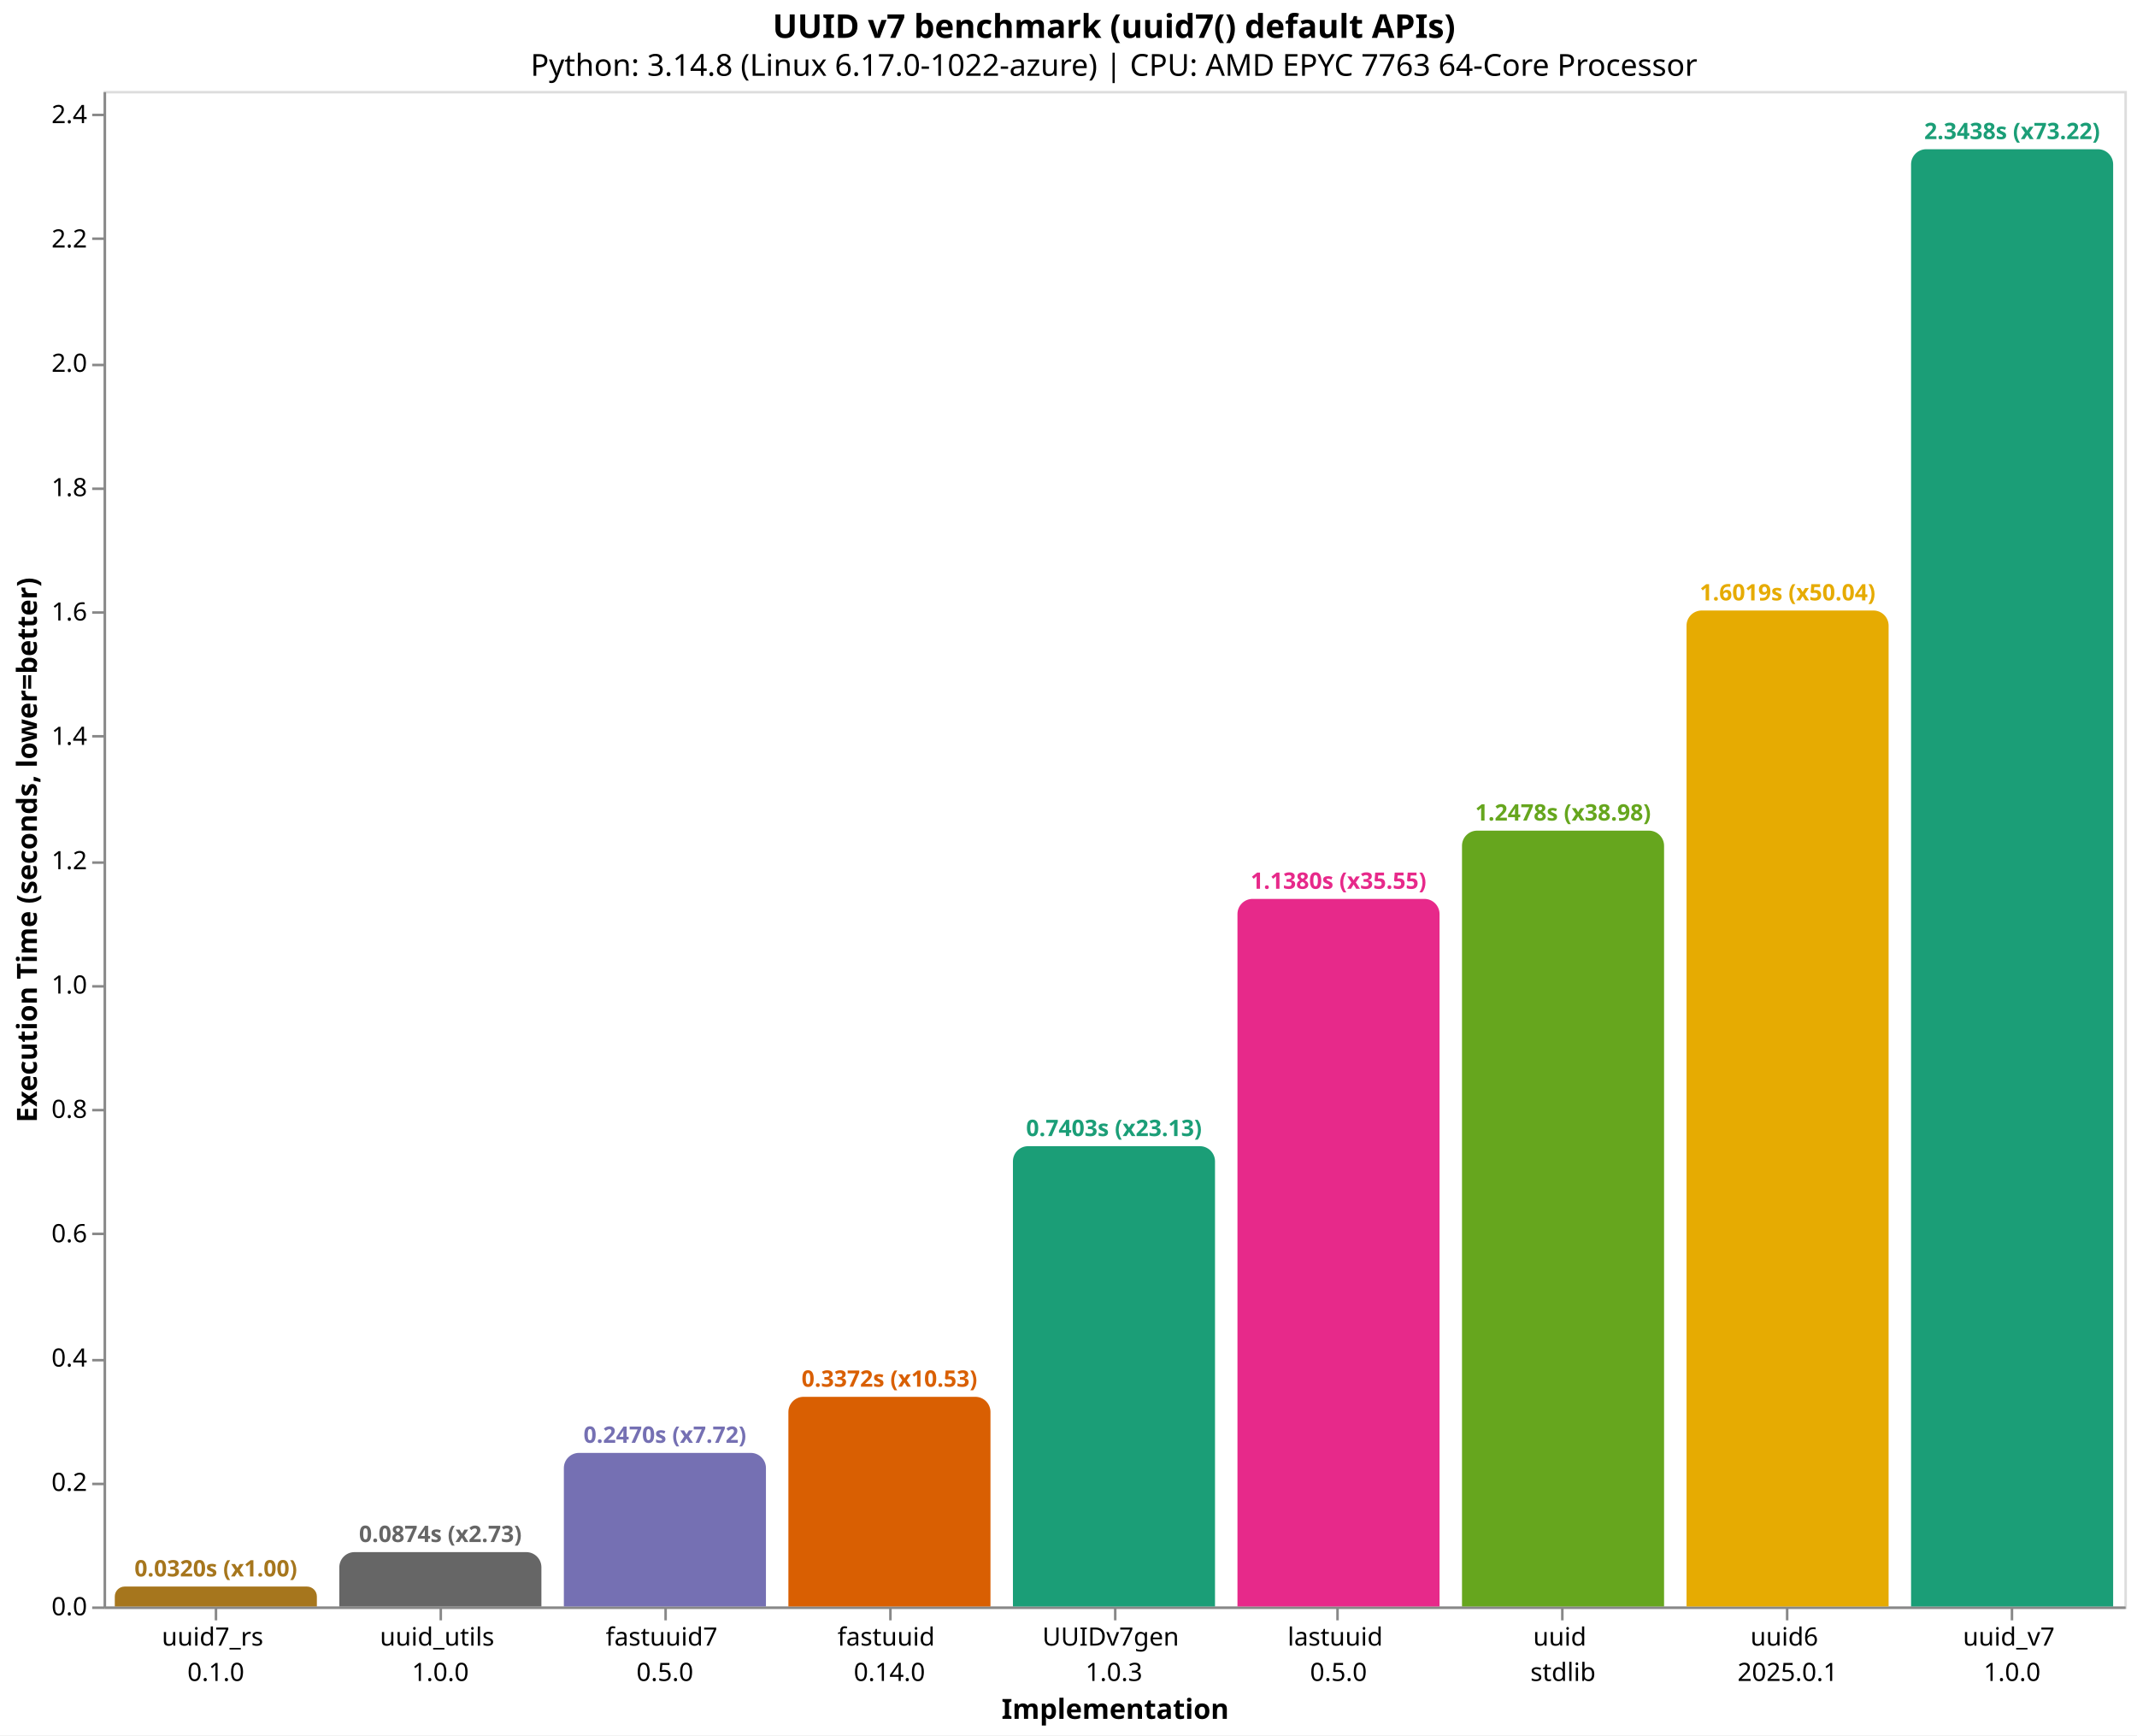
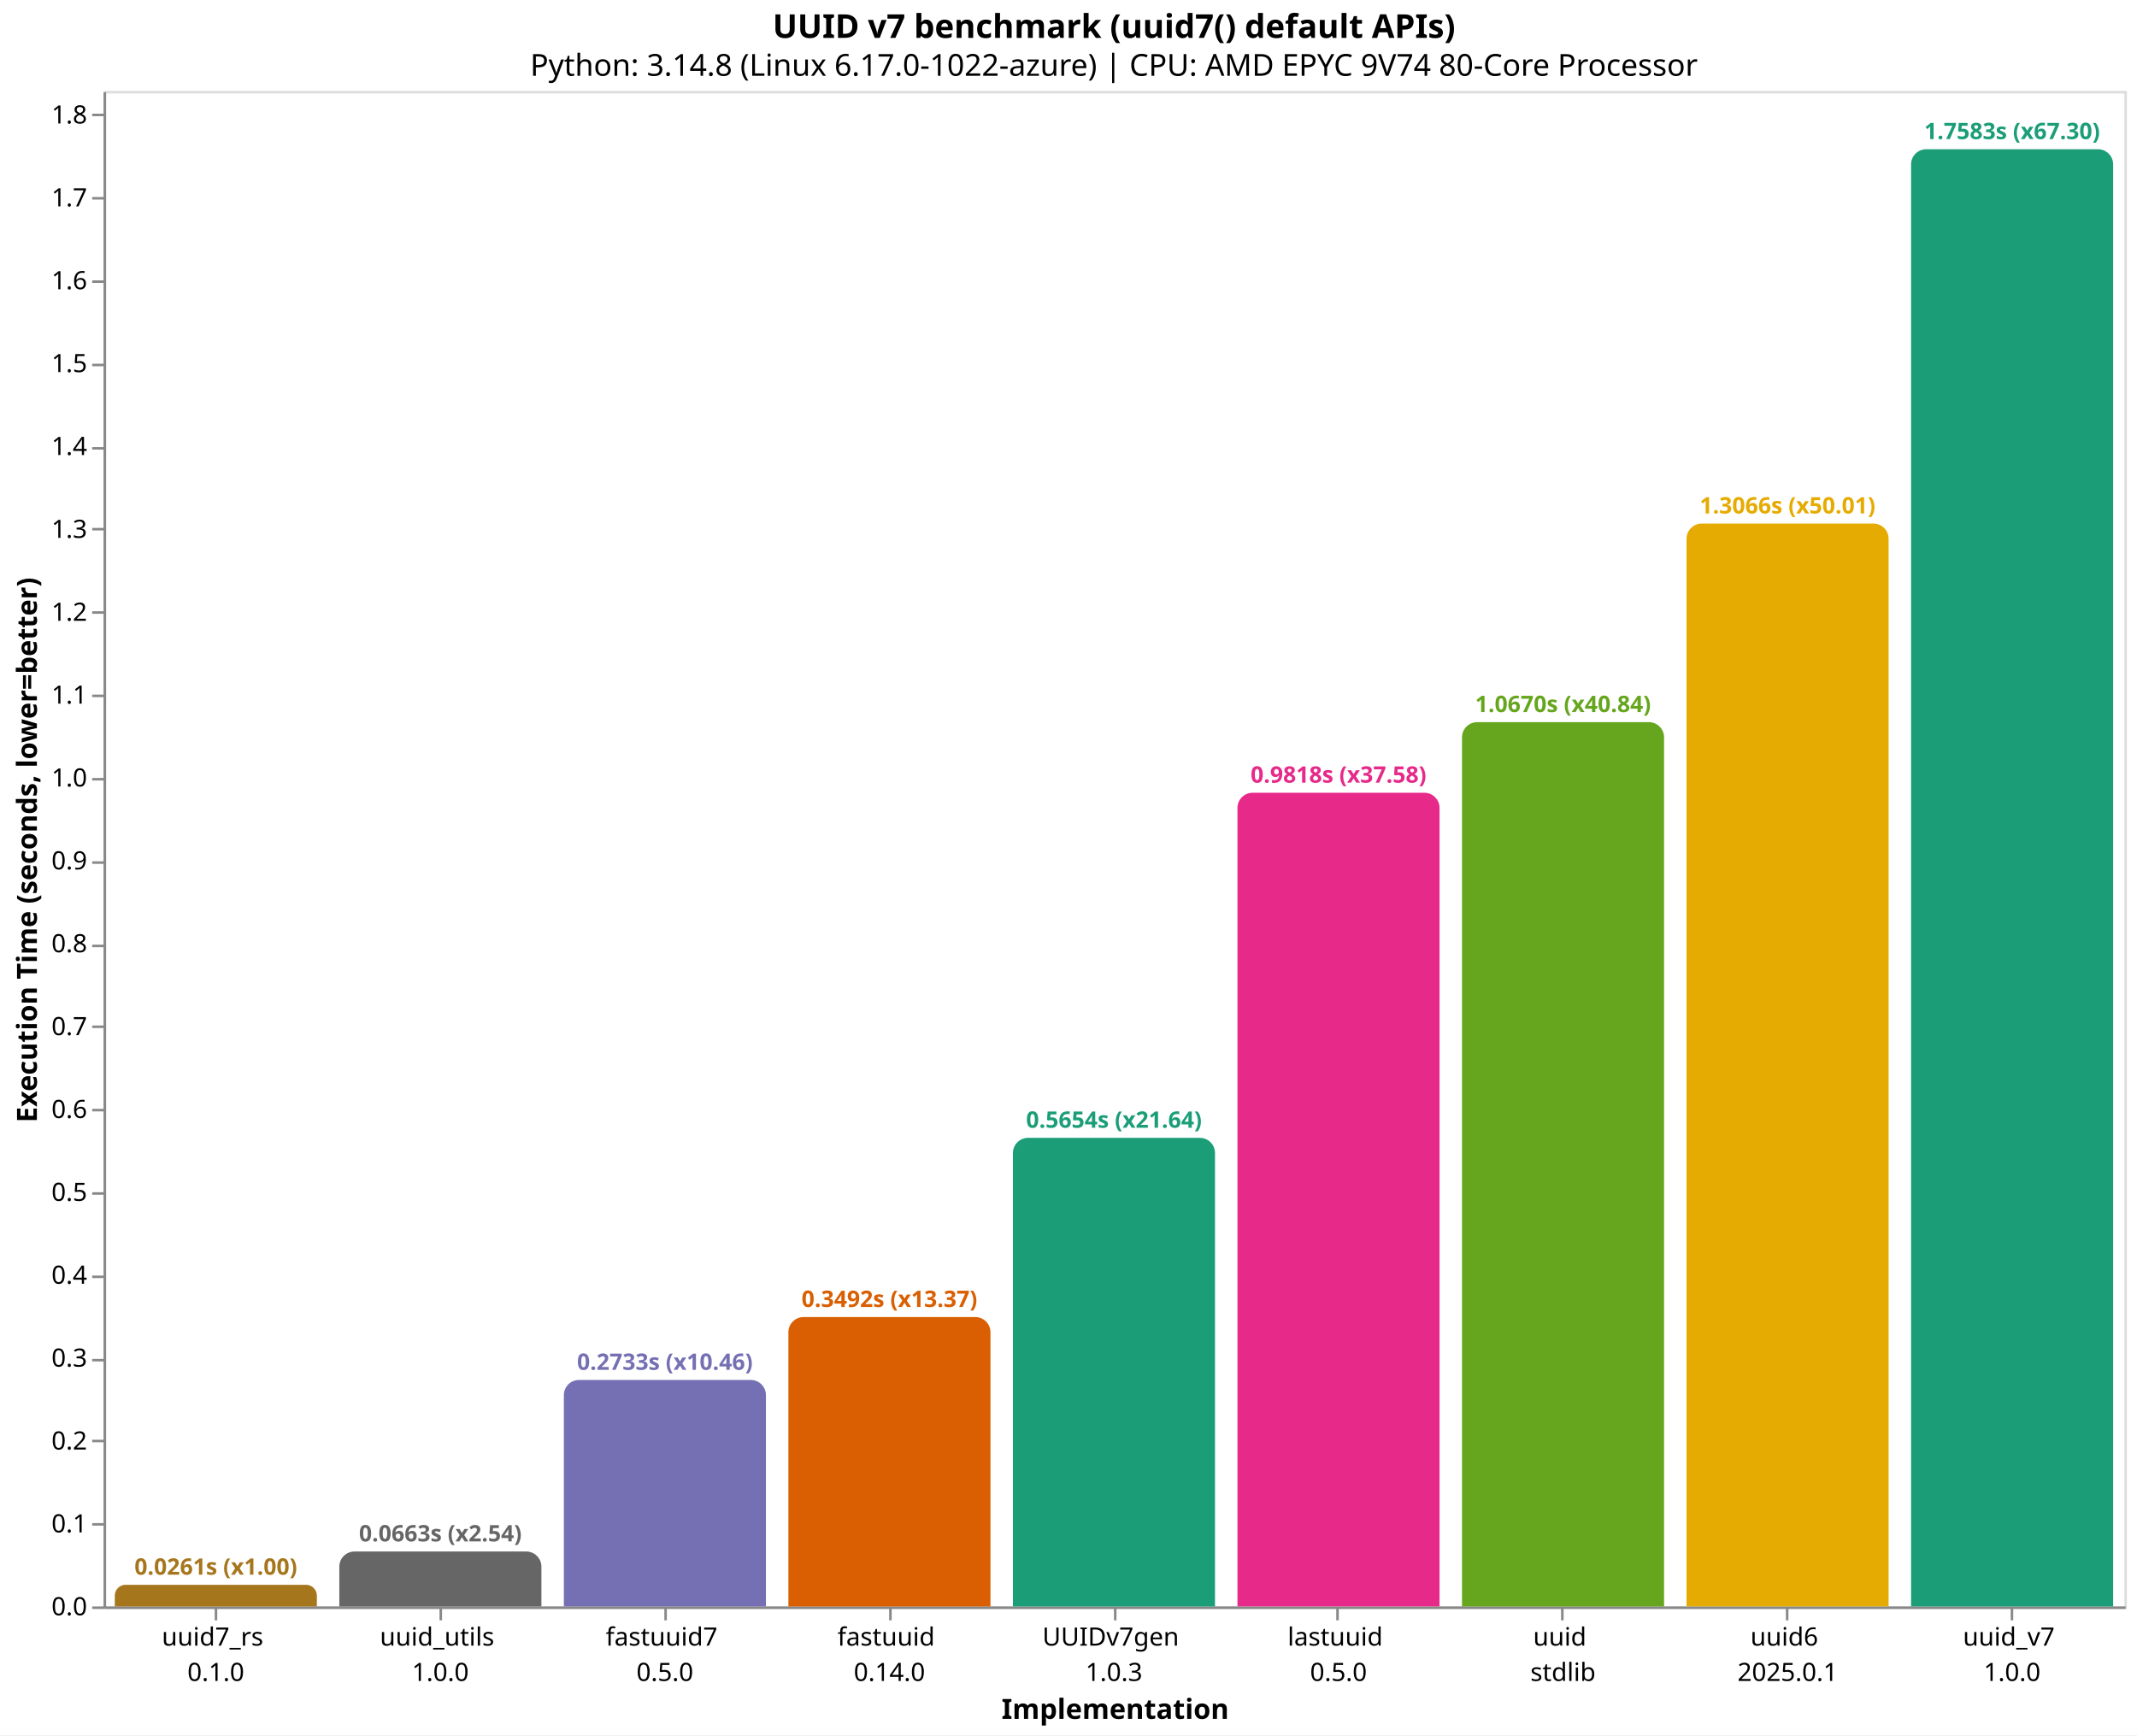
<svg xmlns="http://www.w3.org/2000/svg" version="1.1" class="marks" width="846" height="687" viewBox="0 0 846 687">
  <rect width="846" height="687" fill="white" />
  <g fill="none" stroke-miterlimit="10" transform="translate(41,36)">
    <g class="mark-group role-frame root" role="graphics-object" aria-roledescription="group mark container">
      <g transform="translate(0,0)">
        <path class="background" aria-hidden="true" d="M0.5,0.5h800v600h-800Z" stroke="#ddd" />
        <g>
          <g class="mark-group role-axis" role="graphics-symbol" aria-roledescription="axis" aria-label="X-axis titled 'Implementation' for a discrete scale with 9 values: uuid7_rs&#10;0.1.0, uuid_utils&#10;1.0.0, fastuuid7&#10;0.5.0, fastuuid&#10;0.14.0, UUIDv7gen&#10;1.0.3, ending with uuid_v7&#10;1.0.0">
            <g transform="translate(0.5,600.5)">
              <path class="background" aria-hidden="true" d="M0,0h0v0h0Z" pointer-events="none" />
              <g>
                <g class="mark-rule role-axis-tick" pointer-events="none">
                  <line transform="translate(44,0)" x2="0" y2="5" stroke="#888" stroke-width="1" opacity="1" />
                  <line transform="translate(133,0)" x2="0" y2="5" stroke="#888" stroke-width="1" opacity="1" />
                  <line transform="translate(222,0)" x2="0" y2="5" stroke="#888" stroke-width="1" opacity="1" />
                  <line transform="translate(311,0)" x2="0" y2="5" stroke="#888" stroke-width="1" opacity="1" />
                  <line transform="translate(400,0)" x2="0" y2="5" stroke="#888" stroke-width="1" opacity="1" />
                  <line transform="translate(488,0)" x2="0" y2="5" stroke="#888" stroke-width="1" opacity="1" />
                  <line transform="translate(577,0)" x2="0" y2="5" stroke="#888" stroke-width="1" opacity="1" />
                  <line transform="translate(666,0)" x2="0" y2="5" stroke="#888" stroke-width="1" opacity="1" />
                  <line transform="translate(755,0)" x2="0" y2="5" stroke="#888" stroke-width="1" opacity="1" />
                </g>
                <g class="mark-text role-axis-label" pointer-events="none">
                  <text text-anchor="middle" transform="translate(43.94444,15)" font-family="sans-serif" font-size="10px" fill="#000" opacity="1">
                    <tspan>uuid7_rs</tspan>
                    <tspan x="0" dy="14">0.1.0</tspan>
                  </text>
                  <text text-anchor="middle" transform="translate(132.8333,15)" font-family="sans-serif" font-size="10px" fill="#000" opacity="1">
                    <tspan>uuid_utils</tspan>
                    <tspan x="0" dy="14">1.0.0</tspan>
                  </text>
                  <text text-anchor="middle" transform="translate(221.7222,15)" font-family="sans-serif" font-size="10px" fill="#000" opacity="1">
                    <tspan>fastuuid7</tspan>
                    <tspan x="0" dy="14">0.5.0</tspan>
                  </text>
                  <text text-anchor="middle" transform="translate(310.6111,15)" font-family="sans-serif" font-size="10px" fill="#000" opacity="1">
                    <tspan>fastuuid</tspan>
                    <tspan x="0" dy="14">0.14.0</tspan>
                  </text>
                  <text text-anchor="middle" transform="translate(399.5,15)" font-family="sans-serif" font-size="10px" fill="#000" opacity="1">
                    <tspan>UUIDv7gen</tspan>
                    <tspan x="0" dy="14">1.0.3</tspan>
                  </text>
                  <text text-anchor="middle" transform="translate(488.3889,15)" font-family="sans-serif" font-size="10px" fill="#000" opacity="1">
                    <tspan>lastuuid</tspan>
                    <tspan x="0" dy="14">0.5.0</tspan>
                  </text>
                  <text text-anchor="middle" transform="translate(577.2778,15)" font-family="sans-serif" font-size="10px" fill="#000" opacity="1">
                    <tspan>uuid</tspan>
                    <tspan x="0" dy="14">stdlib</tspan>
                  </text>
                  <text text-anchor="middle" transform="translate(666.1667,15)" font-family="sans-serif" font-size="10px" fill="#000" opacity="1">
                    <tspan>uuid6</tspan>
                    <tspan x="0" dy="14">2025.0.1</tspan>
                  </text>
                  <text text-anchor="middle" transform="translate(755.0556,15)" font-family="sans-serif" font-size="10px" fill="#000" opacity="1">
                    <tspan>uuid_v7</tspan>
                    <tspan x="0" dy="14">1.0.0</tspan>
                  </text>
                </g>
                <g class="mark-rule role-axis-domain" pointer-events="none">
                  <line transform="translate(0,0)" x2="800" y2="0" stroke="#888" stroke-width="1" opacity="1" />
                </g>
                <g class="mark-text role-axis-title" pointer-events="none">
                  <text text-anchor="middle" transform="translate(400,44)" font-family="sans-serif" font-size="11px" font-weight="bold" fill="#000" opacity="1">Implementation</text>
                </g>
              </g>
              <path class="foreground" aria-hidden="true" d="" pointer-events="none" display="none" />
            </g>
          </g>
-           <g class="mark-group role-axis" role="graphics-symbol" aria-roledescription="axis" aria-label="Y-axis titled 'Execution Time (seconds, lower=better)' for a linear scale with values from 0.0 to 2.4">
+           <g class="mark-group role-axis" role="graphics-symbol" aria-roledescription="axis" aria-label="Y-axis titled 'Execution Time (seconds, lower=better)' for a linear scale with values from 0.0 to 1.8">
            <g transform="translate(0.5,0.5)">
              <path class="background" aria-hidden="true" d="M0,0h0v0h0Z" pointer-events="none" />
              <g>
                <g class="mark-rule role-axis-tick" pointer-events="none">
                  <line transform="translate(0,600)" x2="-5" y2="0" stroke="#888" stroke-width="1" opacity="1" />
-                   <line transform="translate(0,551)" x2="-5" y2="0" stroke="#888" stroke-width="1" opacity="1" />
+                   <line transform="translate(0,567)" x2="-5" y2="0" stroke="#888" stroke-width="1" opacity="1" />
+                   <line transform="translate(0,534)" x2="-5" y2="0" stroke="#888" stroke-width="1" opacity="1" />
                  <line transform="translate(0,502)" x2="-5" y2="0" stroke="#888" stroke-width="1" opacity="1" />
-                   <line transform="translate(0,452)" x2="-5" y2="0" stroke="#888" stroke-width="1" opacity="1" />
+                   <line transform="translate(0,469)" x2="-5" y2="0" stroke="#888" stroke-width="1" opacity="1" />
+                   <line transform="translate(0,436)" x2="-5" y2="0" stroke="#888" stroke-width="1" opacity="1" />
                  <line transform="translate(0,403)" x2="-5" y2="0" stroke="#888" stroke-width="1" opacity="1" />
-                   <line transform="translate(0,354)" x2="-5" y2="0" stroke="#888" stroke-width="1" opacity="1" />
+                   <line transform="translate(0,370)" x2="-5" y2="0" stroke="#888" stroke-width="1" opacity="1" />
+                   <line transform="translate(0,338)" x2="-5" y2="0" stroke="#888" stroke-width="1" opacity="1" />
                  <line transform="translate(0,305)" x2="-5" y2="0" stroke="#888" stroke-width="1" opacity="1" />
-                   <line transform="translate(0,255)" x2="-5" y2="0" stroke="#888" stroke-width="1" opacity="1" />
+                   <line transform="translate(0,272)" x2="-5" y2="0" stroke="#888" stroke-width="1" opacity="1" />
+                   <line transform="translate(0,239)" x2="-5" y2="0" stroke="#888" stroke-width="1" opacity="1" />
                  <line transform="translate(0,206)" x2="-5" y2="0" stroke="#888" stroke-width="1" opacity="1" />
-                   <line transform="translate(0,157)" x2="-5" y2="0" stroke="#888" stroke-width="1" opacity="1" />
+                   <line transform="translate(0,173)" x2="-5" y2="0" stroke="#888" stroke-width="1" opacity="1" />
+                   <line transform="translate(0,141)" x2="-5" y2="0" stroke="#888" stroke-width="1" opacity="1" />
                  <line transform="translate(0,108)" x2="-5" y2="0" stroke="#888" stroke-width="1" opacity="1" />
-                   <line transform="translate(0,58)" x2="-5" y2="0" stroke="#888" stroke-width="1" opacity="1" />
+                   <line transform="translate(0,75)" x2="-5" y2="0" stroke="#888" stroke-width="1" opacity="1" />
+                   <line transform="translate(0,42)" x2="-5" y2="0" stroke="#888" stroke-width="1" opacity="1" />
                  <line transform="translate(0,9)" x2="-5" y2="0" stroke="#888" stroke-width="1" opacity="1" />
                </g>
                <g class="mark-text role-axis-label" pointer-events="none">
                  <text text-anchor="end" transform="translate(-7,603)" font-family="sans-serif" font-size="10px" fill="#000" opacity="1">0.0</text>
-                   <text text-anchor="end" transform="translate(-7,553.7704)" font-family="sans-serif" font-size="10px" fill="#000" opacity="1">0.2</text>
-                   <text text-anchor="end" transform="translate(-7,504.5408)" font-family="sans-serif" font-size="10px" fill="#000" opacity="1">0.4</text>
-                   <text text-anchor="end" transform="translate(-7,455.3112)" font-family="sans-serif" font-size="10px" fill="#000" opacity="1">0.6</text>
-                   <text text-anchor="end" transform="translate(-7,406.0816)" font-family="sans-serif" font-size="10px" fill="#000" opacity="1">0.8</text>
-                   <text text-anchor="end" transform="translate(-7,356.852)" font-family="sans-serif" font-size="10px" fill="#000" opacity="1">1.0</text>
-                   <text text-anchor="end" transform="translate(-7,307.6224)" font-family="sans-serif" font-size="10px" fill="#000" opacity="1">1.2</text>
-                   <text text-anchor="end" transform="translate(-7,258.3929)" font-family="sans-serif" font-size="10px" fill="#000" opacity="1">1.4</text>
-                   <text text-anchor="end" transform="translate(-7,209.1633)" font-family="sans-serif" font-size="10px" fill="#000" opacity="1">1.6</text>
-                   <text text-anchor="end" transform="translate(-7,159.9337)" font-family="sans-serif" font-size="10px" fill="#000" opacity="1">1.8</text>
-                   <text text-anchor="end" transform="translate(-7,110.7041)" font-family="sans-serif" font-size="10px" fill="#000" opacity="1">2.0</text>
-                   <text text-anchor="end" transform="translate(-7,61.47448)" font-family="sans-serif" font-size="10px" fill="#000" opacity="1">2.2</text>
-                   <text text-anchor="end" transform="translate(-7,12.24489)" font-family="sans-serif" font-size="10px" fill="#000" opacity="1">2.4</text>
+                   <text text-anchor="end" transform="translate(-7,570.1884)" font-family="sans-serif" font-size="10px" fill="#000" opacity="1">0.1</text>
+                   <text text-anchor="end" transform="translate(-7,537.3768)" font-family="sans-serif" font-size="10px" fill="#000" opacity="1">0.2</text>
+                   <text text-anchor="end" transform="translate(-7,504.5651)" font-family="sans-serif" font-size="10px" fill="#000" opacity="1">0.3</text>
+                   <text text-anchor="end" transform="translate(-7,471.7535)" font-family="sans-serif" font-size="10px" fill="#000" opacity="1">0.4</text>
+                   <text text-anchor="end" transform="translate(-7,438.9419)" font-family="sans-serif" font-size="10px" fill="#000" opacity="1">0.5</text>
+                   <text text-anchor="end" transform="translate(-7,406.1303)" font-family="sans-serif" font-size="10px" fill="#000" opacity="1">0.6</text>
+                   <text text-anchor="end" transform="translate(-7,373.3186)" font-family="sans-serif" font-size="10px" fill="#000" opacity="1">0.7</text>
+                   <text text-anchor="end" transform="translate(-7,340.507)" font-family="sans-serif" font-size="10px" fill="#000" opacity="1">0.8</text>
+                   <text text-anchor="end" transform="translate(-7,307.6954)" font-family="sans-serif" font-size="10px" fill="#000" opacity="1">0.9</text>
+                   <text text-anchor="end" transform="translate(-7,274.8838)" font-family="sans-serif" font-size="10px" fill="#000" opacity="1">1.0</text>
+                   <text text-anchor="end" transform="translate(-7,242.0721)" font-family="sans-serif" font-size="10px" fill="#000" opacity="1">1.1</text>
+                   <text text-anchor="end" transform="translate(-7,209.2605)" font-family="sans-serif" font-size="10px" fill="#000" opacity="1">1.2</text>
+                   <text text-anchor="end" transform="translate(-7,176.4489)" font-family="sans-serif" font-size="10px" fill="#000" opacity="1">1.3</text>
+                   <text text-anchor="end" transform="translate(-7,143.6373)" font-family="sans-serif" font-size="10px" fill="#000" opacity="1">1.4</text>
+                   <text text-anchor="end" transform="translate(-7,110.8257)" font-family="sans-serif" font-size="10px" fill="#000" opacity="1">1.5</text>
+                   <text text-anchor="end" transform="translate(-7,78.01403)" font-family="sans-serif" font-size="10px" fill="#000" opacity="1">1.6</text>
+                   <text text-anchor="end" transform="translate(-7,45.20241)" font-family="sans-serif" font-size="10px" fill="#000" opacity="1">1.7</text>
+                   <text text-anchor="end" transform="translate(-7,12.39079)" font-family="sans-serif" font-size="10px" fill="#000" opacity="1">1.8</text>
                </g>
                <g class="mark-rule role-axis-domain" pointer-events="none">
                  <line transform="translate(0,600)" x2="0" y2="-600" stroke="#888" stroke-width="1" opacity="1" />
                </g>
                <g class="mark-text role-axis-title" pointer-events="none">
                  <text text-anchor="middle" transform="translate(-24.90137,300) rotate(-90) translate(0,-2)" font-family="sans-serif" font-size="11px" font-weight="bold" fill="#000" opacity="1">Execution Time (seconds, lower=better)</text>
                </g>
              </g>
              <path class="foreground" aria-hidden="true" d="" pointer-events="none" display="none" />
            </g>
          </g>
          <g class="mark-group role-scope" role="graphics-object" aria-roledescription="group mark container">
-             <g transform="translate(4.444444,592.1209)">
-               <path class="background" aria-hidden="true" d="M3.94,0L76.06,0C78.235,0,80,1.765,80,3.94L80,7.879C80,7.879,80,7.879,80,7.879L0,7.879C0,7.879,0,7.879,0,7.879L0,3.94C0,1.765,1.765,0,3.94,0Z" />
+             <g transform="translate(4.444444,591.4278)">
+               <path class="background" aria-hidden="true" d="M4.286,0L75.714,0C78.079,0,80,1.921,80,4.286L80,8.572C80,8.572,80,8.572,80,8.572L0,8.572C0,8.572,0,8.572,0,8.572L0,4.286C0,1.921,1.921,0,4.286,0Z" />
              <g clip-path="url(#clip1)">
                <g class="mark-group role-scope" role="graphics-object" aria-roledescription="group mark container">
-                   <g transform="translate(0,-592.1209)">
-                     <path class="background" aria-hidden="true" d="M0,0h80v0h-80Z" />
-                     <g>
-                       <g class="mark-rect role-mark layer_0_marks" role="graphics-object" aria-roledescription="rect mark container">
-                         <path aria-label="Implementation: uuid7_rs&#10;0.1.0; Execution Time (seconds, lower=better): 0.032009564; implementation: uuid7_rs; Execution Time (s): 0.0320; Slowdown: 1.00" role="graphics-symbol" aria-roledescription="bar" d="M0,592.121h80v7.879h-80Z" fill="#a6761d" />
-                       </g>
-                     </g>
-                     <path class="foreground" aria-hidden="true" d="" display="none" />
-                   </g>
-                 </g>
-               </g>
-               <path class="foreground" aria-hidden="true" d="" display="none" />
-             </g>
-             <g transform="translate(93.33333,578.491)">
-               <path class="background" aria-hidden="true" d="M6,0L74,0C77.311,0,80,2.689,80,6L80,21.509C80,21.509,80,21.509,80,21.509L0,21.509C0,21.509,0,21.509,0,21.509L0,6C0,2.689,2.689,0,6,0Z" />
+                   <g transform="translate(0,-591.4278)">
+                     <path class="background" aria-hidden="true" d="M0,0h80v0h-80Z" />
+                     <g>
+                       <g class="mark-rect role-mark layer_0_marks" role="graphics-object" aria-roledescription="rect mark container">
+                         <path aria-label="Implementation: uuid7_rs&#10;0.1.0; Execution Time (seconds, lower=better): 0.0261256; implementation: uuid7_rs; Execution Time (s): 0.0261; Slowdown: 1.00" role="graphics-symbol" aria-roledescription="bar" d="M0,591.428h80v8.572h-80Z" fill="#a6761d" />
+                       </g>
+                     </g>
+                     <path class="foreground" aria-hidden="true" d="" display="none" />
+                   </g>
+                 </g>
+               </g>
+               <path class="foreground" aria-hidden="true" d="" display="none" />
+             </g>
+             <g transform="translate(93.33333,578.2473)">
+               <path class="background" aria-hidden="true" d="M6,0L74,0C77.311,0,80,2.689,80,6L80,21.753C80,21.753,80,21.753,80,21.753L0,21.753C0,21.753,0,21.753,0,21.753L0,6C0,2.689,2.689,0,6,0Z" />
              <g clip-path="url(#clip2)">
                <g class="mark-group role-scope" role="graphics-object" aria-roledescription="group mark container">
-                   <g transform="translate(0,-578.491)">
-                     <path class="background" aria-hidden="true" d="M0,0h80v0h-80Z" />
-                     <g>
-                       <g class="mark-rect role-mark layer_0_marks" role="graphics-object" aria-roledescription="rect mark container">
-                         <path aria-label="Implementation: uuid_utils&#10;1.0.0; Execution Time (seconds, lower=better): 0.087382253; implementation: uuid_utils; Execution Time (s): 0.0874; Slowdown: 2.73" role="graphics-symbol" aria-roledescription="bar" d="M0,578.491h80v21.509h-80Z" fill="#666666" />
-                       </g>
-                     </g>
-                     <path class="foreground" aria-hidden="true" d="" display="none" />
-                   </g>
-                 </g>
-               </g>
-               <path class="foreground" aria-hidden="true" d="" display="none" />
-             </g>
-             <g transform="translate(182.2222,539.2081)">
-               <path class="background" aria-hidden="true" d="M6,0L74,0C77.311,0,80,2.689,80,6L80,60.792C80,60.792,80,60.792,80,60.792L0,60.792C0,60.792,0,60.792,0,60.792L0,6C0,2.689,2.689,0,6,0Z" />
+                   <g transform="translate(0,-578.2473)">
+                     <path class="background" aria-hidden="true" d="M0,0h80v0h-80Z" />
+                     <g>
+                       <g class="mark-rect role-mark layer_0_marks" role="graphics-object" aria-roledescription="rect mark container">
+                         <path aria-label="Implementation: uuid_utils&#10;1.0.0; Execution Time (seconds, lower=better): 0.066295845; implementation: uuid_utils; Execution Time (s): 0.0663; Slowdown: 2.54" role="graphics-symbol" aria-roledescription="bar" d="M0,578.247h80v21.753h-80Z" fill="#666666" />
+                       </g>
+                     </g>
+                     <path class="foreground" aria-hidden="true" d="" display="none" />
+                   </g>
+                 </g>
+               </g>
+               <path class="foreground" aria-hidden="true" d="" display="none" />
+             </g>
+             <g transform="translate(182.2222,510.3279)">
+               <path class="background" aria-hidden="true" d="M6,0L74,0C77.311,0,80,2.689,80,6L80,89.672C80,89.672,80,89.672,80,89.672L0,89.672C0,89.672,0,89.672,0,89.672L0,6C0,2.689,2.689,0,6,0Z" />
              <g clip-path="url(#clip3)">
                <g class="mark-group role-scope" role="graphics-object" aria-roledescription="group mark container">
-                   <g transform="translate(0,-539.2081)">
-                     <path class="background" aria-hidden="true" d="M0,0h80v0h-80Z" />
-                     <g>
-                       <g class="mark-rect role-mark layer_0_marks" role="graphics-object" aria-roledescription="rect mark container">
-                         <path aria-label="Implementation: fastuuid7&#10;0.5.0; Execution Time (seconds, lower=better): 0.246972939; implementation: fastuuid7; Execution Time (s): 0.2470; Slowdown: 7.72" role="graphics-symbol" aria-roledescription="bar" d="M0,539.208h80v60.792h-80Z" fill="#7570b3" />
-                       </g>
-                     </g>
-                     <path class="foreground" aria-hidden="true" d="" display="none" />
-                   </g>
-                 </g>
-               </g>
-               <path class="foreground" aria-hidden="true" d="" display="none" />
-             </g>
-             <g transform="translate(271.1111,517.0079)">
-               <path class="background" aria-hidden="true" d="M6,0L74,0C77.311,0,80,2.689,80,6L80,82.992C80,82.992,80,82.992,80,82.992L0,82.992C0,82.992,0,82.992,0,82.992L0,6C0,2.689,2.689,0,6,0Z" />
+                   <g transform="translate(0,-510.3279)">
+                     <path class="background" aria-hidden="true" d="M0,0h80v0h-80Z" />
+                     <g>
+                       <g class="mark-rect role-mark layer_0_marks" role="graphics-object" aria-roledescription="rect mark container">
+                         <path aria-label="Implementation: fastuuid7&#10;0.5.0; Execution Time (seconds, lower=better): 0.273293631; implementation: fastuuid7; Execution Time (s): 0.2733; Slowdown: 10.46" role="graphics-symbol" aria-roledescription="bar" d="M0,510.328h80v89.672h-80Z" fill="#7570b3" />
+                       </g>
+                     </g>
+                     <path class="foreground" aria-hidden="true" d="" display="none" />
+                   </g>
+                 </g>
+               </g>
+               <path class="foreground" aria-hidden="true" d="" display="none" />
+             </g>
+             <g transform="translate(271.1111,485.4284)">
+               <path class="background" aria-hidden="true" d="M6,0L74,0C77.311,0,80,2.689,80,6L80,114.572C80,114.572,80,114.572,80,114.572L0,114.572C0,114.572,0,114.572,0,114.572L0,6C0,2.689,2.689,0,6,0Z" />
              <g clip-path="url(#clip4)">
                <g class="mark-group role-scope" role="graphics-object" aria-roledescription="group mark container">
-                   <g transform="translate(0,-517.0079)">
-                     <path class="background" aria-hidden="true" d="M0,0h80v0h-80Z" />
-                     <g>
-                       <g class="mark-rect role-mark layer_0_marks" role="graphics-object" aria-roledescription="rect mark container">
-                         <path aria-label="Implementation: fastuuid&#10;0.14.0; Execution Time (seconds, lower=better): 0.337163614; implementation: fastuuid; Execution Time (s): 0.3372; Slowdown: 10.53" role="graphics-symbol" aria-roledescription="bar" d="M0,517.008h80v82.992h-80Z" fill="#d95f02" />
-                       </g>
-                     </g>
-                     <path class="foreground" aria-hidden="true" d="" display="none" />
-                   </g>
-                 </g>
-               </g>
-               <path class="foreground" aria-hidden="true" d="" display="none" />
-             </g>
-             <g transform="translate(360,417.7801)">
-               <path class="background" aria-hidden="true" d="M6,0L74,0C77.311,0,80,2.689,80,6L80,182.22C80,182.22,80,182.22,80,182.22L0,182.22C0,182.22,0,182.22,0,182.22L0,6C0,2.689,2.689,0,6,0Z" />
+                   <g transform="translate(0,-485.4284)">
+                     <path class="background" aria-hidden="true" d="M0,0h80v0h-80Z" />
+                     <g>
+                       <g class="mark-rect role-mark layer_0_marks" role="graphics-object" aria-roledescription="rect mark container">
+                         <path aria-label="Implementation: fastuuid&#10;0.14.0; Execution Time (seconds, lower=better): 0.34918003; implementation: fastuuid; Execution Time (s): 0.3492; Slowdown: 13.37" role="graphics-symbol" aria-roledescription="bar" d="M0,485.428h80v114.572h-80Z" fill="#d95f02" />
+                       </g>
+                     </g>
+                     <path class="foreground" aria-hidden="true" d="" display="none" />
+                   </g>
+                 </g>
+               </g>
+               <path class="foreground" aria-hidden="true" d="" display="none" />
+             </g>
+             <g transform="translate(360,414.4813)">
+               <path class="background" aria-hidden="true" d="M6,0L74,0C77.311,0,80,2.689,80,6L80,185.519C80,185.519,80,185.519,80,185.519L0,185.519C0,185.519,0,185.519,0,185.519L0,6C0,2.689,2.689,0,6,0Z" />
              <g clip-path="url(#clip5)">
                <g class="mark-group role-scope" role="graphics-object" aria-roledescription="group mark container">
-                   <g transform="translate(0,-417.7801)">
-                     <path class="background" aria-hidden="true" d="M0,0h80v0h-80Z" />
-                     <g>
-                       <g class="mark-rect role-mark layer_0_marks" role="graphics-object" aria-roledescription="rect mark container">
-                         <path aria-label="Implementation: UUIDv7gen&#10;1.0.3; Execution Time (seconds, lower=better): 0.740286045; implementation: UUIDv7gen; Execution Time (s): 0.7403; Slowdown: 23.13" role="graphics-symbol" aria-roledescription="bar" d="M0,417.78h80v182.22h-80Z" fill="#1b9e77" />
-                       </g>
-                     </g>
-                     <path class="foreground" aria-hidden="true" d="" display="none" />
-                   </g>
-                 </g>
-               </g>
-               <path class="foreground" aria-hidden="true" d="" display="none" />
-             </g>
-             <g transform="translate(448.8889,319.8753)">
-               <path class="background" aria-hidden="true" d="M6,0L74,0C77.311,0,80,2.689,80,6L80,280.125C80,280.125,80,280.125,80,280.125L0,280.125C0,280.125,0,280.125,0,280.125L0,6C0,2.689,2.689,0,6,0Z" />
+                   <g transform="translate(0,-414.4813)">
+                     <path class="background" aria-hidden="true" d="M0,0h80v0h-80Z" />
+                     <g>
+                       <g class="mark-rect role-mark layer_0_marks" role="graphics-object" aria-roledescription="rect mark container">
+                         <path aria-label="Implementation: UUIDv7gen&#10;1.0.3; Execution Time (seconds, lower=better): 0.565405388; implementation: UUIDv7gen; Execution Time (s): 0.5654; Slowdown: 21.64" role="graphics-symbol" aria-roledescription="bar" d="M0,414.481h80v185.519h-80Z" fill="#1b9e77" />
+                       </g>
+                     </g>
+                     <path class="foreground" aria-hidden="true" d="" display="none" />
+                   </g>
+                 </g>
+               </g>
+               <path class="foreground" aria-hidden="true" d="" display="none" />
+             </g>
+             <g transform="translate(448.8889,277.8575)">
+               <path class="background" aria-hidden="true" d="M6,0L74,0C77.311,0,80,2.689,80,6L80,322.142C80,322.142,80,322.142,80,322.142L0,322.142C0,322.142,0,322.142,0,322.142L0,6C0,2.689,2.689,0,6,0Z" />
              <g clip-path="url(#clip6)">
                <g class="mark-group role-scope" role="graphics-object" aria-roledescription="group mark container">
-                   <g transform="translate(0,-319.8753)">
-                     <path class="background" aria-hidden="true" d="M0,0h80v0h-80Z" />
-                     <g>
-                       <g class="mark-rect role-mark layer_0_marks" role="graphics-object" aria-roledescription="rect mark container">
-                         <path aria-label="Implementation: lastuuid&#10;0.5.0; Execution Time (seconds, lower=better): 1.138033923; implementation: lastuuid; Execution Time (s): 1.1380; Slowdown: 35.55" role="graphics-symbol" aria-roledescription="bar" d="M0,319.875h80v280.125h-80Z" fill="#e7298a" />
-                       </g>
-                     </g>
-                     <path class="foreground" aria-hidden="true" d="" display="none" />
-                   </g>
-                 </g>
-               </g>
-               <path class="foreground" aria-hidden="true" d="" display="none" />
-             </g>
-             <g transform="translate(537.7778,292.8564)">
-               <path class="background" aria-hidden="true" d="M6,0L74,0C77.311,0,80,2.689,80,6L80,307.144C80,307.144,80,307.144,80,307.144L0,307.144C0,307.144,0,307.144,0,307.144L0,6C0,2.689,2.689,0,6,0Z" />
+                   <g transform="translate(0,-277.8575)">
+                     <path class="background" aria-hidden="true" d="M0,0h80v0h-80Z" />
+                     <g>
+                       <g class="mark-rect role-mark layer_0_marks" role="graphics-object" aria-roledescription="rect mark container">
+                         <path aria-label="Implementation: lastuuid&#10;0.5.0; Execution Time (seconds, lower=better): 0.981793764; implementation: lastuuid; Execution Time (s): 0.9818; Slowdown: 37.58" role="graphics-symbol" aria-roledescription="bar" d="M0,277.858h80v322.142h-80Z" fill="#e7298a" />
+                       </g>
+                     </g>
+                     <path class="foreground" aria-hidden="true" d="" display="none" />
+                   </g>
+                 </g>
+               </g>
+               <path class="foreground" aria-hidden="true" d="" display="none" />
+             </g>
+             <g transform="translate(537.7778,249.9058)">
+               <path class="background" aria-hidden="true" d="M6,0L74,0C77.311,0,80,2.689,80,6L80,350.094C80,350.094,80,350.094,80,350.094L0,350.094C0,350.094,0,350.094,0,350.094L0,6C0,2.689,2.689,0,6,0Z" />
              <g clip-path="url(#clip7)">
                <g class="mark-group role-scope" role="graphics-object" aria-roledescription="group mark container">
-                   <g transform="translate(0,-292.8564)">
-                     <path class="background" aria-hidden="true" d="M0,0h80v0h-80Z" />
-                     <g>
-                       <g class="mark-rect role-mark layer_0_marks" role="graphics-object" aria-roledescription="rect mark container">
-                         <path aria-label="Implementation: uuid&#10;stdlib; Execution Time (seconds, lower=better): 1.247800776; implementation: uuid; Execution Time (s): 1.2478; Slowdown: 38.98" role="graphics-symbol" aria-roledescription="bar" d="M0,292.856h80v307.144h-80Z" fill="#66a61e" />
-                       </g>
-                     </g>
-                     <path class="foreground" aria-hidden="true" d="" display="none" />
-                   </g>
-                 </g>
-               </g>
-               <path class="foreground" aria-hidden="true" d="" display="none" />
-             </g>
-             <g transform="translate(626.6667,205.7042)">
-               <path class="background" aria-hidden="true" d="M6,0L74,0C77.311,0,80,2.689,80,6L80,394.296C80,394.296,80,394.296,80,394.296L0,394.296C0,394.296,0,394.296,0,394.296L0,6C0,2.689,2.689,0,6,0Z" />
+                   <g transform="translate(0,-249.9058)">
+                     <path class="background" aria-hidden="true" d="M0,0h80v0h-80Z" />
+                     <g>
+                       <g class="mark-rect role-mark layer_0_marks" role="graphics-object" aria-roledescription="rect mark container">
+                         <path aria-label="Implementation: uuid&#10;stdlib; Execution Time (seconds, lower=better): 1.066982322; implementation: uuid; Execution Time (s): 1.0670; Slowdown: 40.84" role="graphics-symbol" aria-roledescription="bar" d="M0,249.906h80v350.094h-80Z" fill="#66a61e" />
+                       </g>
+                     </g>
+                     <path class="foreground" aria-hidden="true" d="" display="none" />
+                   </g>
+                 </g>
+               </g>
+               <path class="foreground" aria-hidden="true" d="" display="none" />
+             </g>
+             <g transform="translate(626.6667,171.2895)">
+               <path class="background" aria-hidden="true" d="M6,0L74,0C77.311,0,80,2.689,80,6L80,428.71C80,428.71,80,428.71,80,428.71L0,428.71C0,428.71,0,428.71,0,428.71L0,6C0,2.689,2.689,0,6,0Z" />
              <g clip-path="url(#clip8)">
                <g class="mark-group role-scope" role="graphics-object" aria-roledescription="group mark container">
-                   <g transform="translate(0,-205.7042)">
-                     <path class="background" aria-hidden="true" d="M0,0h80v0h-80Z" />
-                     <g>
-                       <g class="mark-rect role-mark layer_0_marks" role="graphics-object" aria-roledescription="rect mark container">
-                         <path aria-label="Implementation: uuid6&#10;2025.0.1; Execution Time (seconds, lower=better): 1.601865091; implementation: uuid6; Execution Time (s): 1.6019; Slowdown: 50.04" role="graphics-symbol" aria-roledescription="bar" d="M0,205.704h80v394.296h-80Z" fill="#e6ab02" />
+                   <g transform="translate(0,-171.2895)">
+                     <path class="background" aria-hidden="true" d="M0,0h80v0h-80Z" />
+                     <g>
+                       <g class="mark-rect role-mark layer_0_marks" role="graphics-object" aria-roledescription="rect mark container">
+                         <path aria-label="Implementation: uuid6&#10;2025.0.1; Execution Time (seconds, lower=better): 1.306581192; implementation: uuid6; Execution Time (s): 1.3066; Slowdown: 50.01" role="graphics-symbol" aria-roledescription="bar" d="M0,171.29h80v428.71h-80Z" fill="#e6ab02" />
                      </g>
                    </g>
                    <path class="foreground" aria-hidden="true" d="" display="none" />
                  </g>
                </g>
              </g>
              <path class="foreground" aria-hidden="true" d="" display="none" />
            </g>
            <g transform="translate(715.5556,23.07692)">
              <path class="background" aria-hidden="true" d="M6,0L74,0C77.311,0,80,2.689,80,6L80,576.923C80,576.923,80,576.923,80,576.923L0,576.923C0,576.923,0,576.923,0,576.923L0,6C0,2.689,2.689,0,6,0Z" />
              <g clip-path="url(#clip9)">
                <g class="mark-group role-scope" role="graphics-object" aria-roledescription="group mark container">
                  <g transform="translate(0,-23.07692)">
                    <path class="background" aria-hidden="true" d="M0,0h80v0h-80Z" />
                    <g>
                      <g class="mark-rect role-mark layer_0_marks" role="graphics-object" aria-roledescription="rect mark container">
-                         <path aria-label="Implementation: uuid_v7&#10;1.0.0; Execution Time (seconds, lower=better): 2.34380601; implementation: uuid_v7; Execution Time (s): 2.3438; Slowdown: 73.22" role="graphics-symbol" aria-roledescription="bar" d="M0,23.077h80v576.923h-80Z" fill="#1b9e77" />
+                         <path aria-label="Implementation: uuid_v7&#10;1.0.0; Execution Time (seconds, lower=better): 1.758288753; implementation: uuid_v7; Execution Time (s): 1.7583; Slowdown: 67.30" role="graphics-symbol" aria-roledescription="bar" d="M0,23.077h80v576.923h-80Z" fill="#1b9e77" />
                      </g>
                    </g>
                    <path class="foreground" aria-hidden="true" d="" display="none" />
                  </g>
                </g>
              </g>
              <path class="foreground" aria-hidden="true" d="" display="none" />
            </g>
          </g>
          <g class="mark-text role-mark layer_1_marks" role="graphics-object" aria-roledescription="text mark container">
-             <text aria-label="Implementation: uuid7_rs&#10;0.1.0; Execution Time (seconds, lower=better): 0.032009564; implementation: uuid7_rs; label: 0.0320s (x1.00); Execution Time (s): 0.0320; Slowdown: 1.00" role="graphics-symbol" aria-roledescription="text mark" text-anchor="middle" transform="translate(44.44444,588.1209)" font-family="sans-serif" font-size="9px" font-weight="bold" fill="#a6761d">0.0320s (x1.00)</text>
-             <text aria-label="Implementation: uuid_utils&#10;1.0.0; Execution Time (seconds, lower=better): 0.087382253; implementation: uuid_utils; label: 0.0874s (x2.73); Execution Time (s): 0.0874; Slowdown: 2.73" role="graphics-symbol" aria-roledescription="text mark" text-anchor="middle" transform="translate(133.3333,574.491)" font-family="sans-serif" font-size="9px" font-weight="bold" fill="#666666">0.0874s (x2.73)</text>
-             <text aria-label="Implementation: fastuuid7&#10;0.5.0; Execution Time (seconds, lower=better): 0.246972939; implementation: fastuuid7; label: 0.2470s (x7.72); Execution Time (s): 0.2470; Slowdown: 7.72" role="graphics-symbol" aria-roledescription="text mark" text-anchor="middle" transform="translate(222.2222,535.2081)" font-family="sans-serif" font-size="9px" font-weight="bold" fill="#7570b3">0.2470s (x7.72)</text>
-             <text aria-label="Implementation: fastuuid&#10;0.14.0; Execution Time (seconds, lower=better): 0.337163614; implementation: fastuuid; label: 0.3372s (x10.53); Execution Time (s): 0.3372; Slowdown: 10.53" role="graphics-symbol" aria-roledescription="text mark" text-anchor="middle" transform="translate(311.1111,513.0079)" font-family="sans-serif" font-size="9px" font-weight="bold" fill="#d95f02">0.3372s (x10.53)</text>
-             <text aria-label="Implementation: UUIDv7gen&#10;1.0.3; Execution Time (seconds, lower=better): 0.740286045; implementation: UUIDv7gen; label: 0.7403s (x23.13); Execution Time (s): 0.7403; Slowdown: 23.13" role="graphics-symbol" aria-roledescription="text mark" text-anchor="middle" transform="translate(400,413.7801)" font-family="sans-serif" font-size="9px" font-weight="bold" fill="#1b9e77">0.7403s (x23.13)</text>
-             <text aria-label="Implementation: lastuuid&#10;0.5.0; Execution Time (seconds, lower=better): 1.138033923; implementation: lastuuid; label: 1.1380s (x35.55); Execution Time (s): 1.1380; Slowdown: 35.55" role="graphics-symbol" aria-roledescription="text mark" text-anchor="middle" transform="translate(488.8889,315.8753)" font-family="sans-serif" font-size="9px" font-weight="bold" fill="#e7298a">1.1380s (x35.55)</text>
-             <text aria-label="Implementation: uuid&#10;stdlib; Execution Time (seconds, lower=better): 1.247800776; implementation: uuid; label: 1.2478s (x38.98); Execution Time (s): 1.2478; Slowdown: 38.98" role="graphics-symbol" aria-roledescription="text mark" text-anchor="middle" transform="translate(577.7778,288.8564)" font-family="sans-serif" font-size="9px" font-weight="bold" fill="#66a61e">1.2478s (x38.98)</text>
-             <text aria-label="Implementation: uuid6&#10;2025.0.1; Execution Time (seconds, lower=better): 1.601865091; implementation: uuid6; label: 1.6019s (x50.04); Execution Time (s): 1.6019; Slowdown: 50.04" role="graphics-symbol" aria-roledescription="text mark" text-anchor="middle" transform="translate(666.6667,201.7042)" font-family="sans-serif" font-size="9px" font-weight="bold" fill="#e6ab02">1.6019s (x50.04)</text>
-             <text aria-label="Implementation: uuid_v7&#10;1.0.0; Execution Time (seconds, lower=better): 2.34380601; implementation: uuid_v7; label: 2.3438s (x73.22); Execution Time (s): 2.3438; Slowdown: 73.22" role="graphics-symbol" aria-roledescription="text mark" text-anchor="middle" transform="translate(755.5556,19.07692)" font-family="sans-serif" font-size="9px" font-weight="bold" fill="#1b9e77">2.3438s (x73.22)</text>
+             <text aria-label="Implementation: uuid7_rs&#10;0.1.0; Execution Time (seconds, lower=better): 0.0261256; implementation: uuid7_rs; label: 0.0261s (x1.00); Execution Time (s): 0.0261; Slowdown: 1.00" role="graphics-symbol" aria-roledescription="text mark" text-anchor="middle" transform="translate(44.44444,587.4278)" font-family="sans-serif" font-size="9px" font-weight="bold" fill="#a6761d">0.0261s (x1.00)</text>
+             <text aria-label="Implementation: uuid_utils&#10;1.0.0; Execution Time (seconds, lower=better): 0.066295845; implementation: uuid_utils; label: 0.0663s (x2.54); Execution Time (s): 0.0663; Slowdown: 2.54" role="graphics-symbol" aria-roledescription="text mark" text-anchor="middle" transform="translate(133.3333,574.2473)" font-family="sans-serif" font-size="9px" font-weight="bold" fill="#666666">0.0663s (x2.54)</text>
+             <text aria-label="Implementation: fastuuid7&#10;0.5.0; Execution Time (seconds, lower=better): 0.273293631; implementation: fastuuid7; label: 0.2733s (x10.46); Execution Time (s): 0.2733; Slowdown: 10.46" role="graphics-symbol" aria-roledescription="text mark" text-anchor="middle" transform="translate(222.2222,506.3279)" font-family="sans-serif" font-size="9px" font-weight="bold" fill="#7570b3">0.2733s (x10.46)</text>
+             <text aria-label="Implementation: fastuuid&#10;0.14.0; Execution Time (seconds, lower=better): 0.34918003; implementation: fastuuid; label: 0.3492s (x13.37); Execution Time (s): 0.3492; Slowdown: 13.37" role="graphics-symbol" aria-roledescription="text mark" text-anchor="middle" transform="translate(311.1111,481.4284)" font-family="sans-serif" font-size="9px" font-weight="bold" fill="#d95f02">0.3492s (x13.37)</text>
+             <text aria-label="Implementation: UUIDv7gen&#10;1.0.3; Execution Time (seconds, lower=better): 0.565405388; implementation: UUIDv7gen; label: 0.5654s (x21.64); Execution Time (s): 0.5654; Slowdown: 21.64" role="graphics-symbol" aria-roledescription="text mark" text-anchor="middle" transform="translate(400,410.4813)" font-family="sans-serif" font-size="9px" font-weight="bold" fill="#1b9e77">0.5654s (x21.64)</text>
+             <text aria-label="Implementation: lastuuid&#10;0.5.0; Execution Time (seconds, lower=better): 0.981793764; implementation: lastuuid; label: 0.9818s (x37.58); Execution Time (s): 0.9818; Slowdown: 37.58" role="graphics-symbol" aria-roledescription="text mark" text-anchor="middle" transform="translate(488.8889,273.8575)" font-family="sans-serif" font-size="9px" font-weight="bold" fill="#e7298a">0.9818s (x37.58)</text>
+             <text aria-label="Implementation: uuid&#10;stdlib; Execution Time (seconds, lower=better): 1.066982322; implementation: uuid; label: 1.0670s (x40.84); Execution Time (s): 1.0670; Slowdown: 40.84" role="graphics-symbol" aria-roledescription="text mark" text-anchor="middle" transform="translate(577.7778,245.9058)" font-family="sans-serif" font-size="9px" font-weight="bold" fill="#66a61e">1.0670s (x40.84)</text>
+             <text aria-label="Implementation: uuid6&#10;2025.0.1; Execution Time (seconds, lower=better): 1.306581192; implementation: uuid6; label: 1.3066s (x50.01); Execution Time (s): 1.3066; Slowdown: 50.01" role="graphics-symbol" aria-roledescription="text mark" text-anchor="middle" transform="translate(666.6667,167.2895)" font-family="sans-serif" font-size="9px" font-weight="bold" fill="#e6ab02">1.3066s (x50.01)</text>
+             <text aria-label="Implementation: uuid_v7&#10;1.0.0; Execution Time (seconds, lower=better): 1.758288753; implementation: uuid_v7; label: 1.7583s (x67.30); Execution Time (s): 1.7583; Slowdown: 67.30" role="graphics-symbol" aria-roledescription="text mark" text-anchor="middle" transform="translate(755.5556,19.07692)" font-family="sans-serif" font-size="9px" font-weight="bold" fill="#1b9e77">1.7583s (x67.30)</text>
          </g>
          <g class="mark-group role-title">
            <g transform="translate(400,-31)">
              <path class="background" aria-hidden="true" d="M0,0h0v0h0Z" pointer-events="none" />
              <g>
                <g class="mark-text role-title-text" role="graphics-symbol" aria-roledescription="title" aria-label="Title text 'UUID v7 benchmark (uuid7() default APIs)'" pointer-events="none">
                  <text text-anchor="middle" transform="translate(0,10)" font-family="sans-serif" font-size="13px" font-weight="bold" fill="#000" opacity="1">UUID v7 benchmark (uuid7() default APIs)</text>
                </g>
-                 <g class="mark-text role-title-subtitle" role="graphics-symbol" aria-roledescription="subtitle" aria-label="Subtitle text 'Python: 3.14.8 (Linux 6.17.0-1022-azure) | CPU: AMD EPYC 7763 64-Core Processor'" pointer-events="none">
-                   <text text-anchor="middle" transform="translate(0,25)" font-family="sans-serif" font-size="12px" fill="#000" opacity="1">Python: 3.14.8 (Linux 6.17.0-1022-azure) | CPU: AMD EPYC 7763 64-Core Processor</text>
+                 <g class="mark-text role-title-subtitle" role="graphics-symbol" aria-roledescription="subtitle" aria-label="Subtitle text 'Python: 3.14.8 (Linux 6.17.0-1022-azure) | CPU: AMD EPYC 9V74 80-Core Processor'" pointer-events="none">
+                   <text text-anchor="middle" transform="translate(0,25)" font-family="sans-serif" font-size="12px" fill="#000" opacity="1">Python: 3.14.8 (Linux 6.17.0-1022-azure) | CPU: AMD EPYC 9V74 80-Core Processor</text>
                </g>
              </g>
              <path class="foreground" aria-hidden="true" d="" pointer-events="none" display="none" />
            </g>
          </g>
        </g>
        <path class="foreground" aria-hidden="true" d="" display="none" />
      </g>
    </g>
  </g>
  <defs>
    <clipPath id="clip1">
-       <path d="M3.94,0L76.06,0C78.235,0,80,1.765,80,3.94L80,7.879C80,7.879,80,7.879,80,7.879L0,7.879C0,7.879,0,7.879,0,7.879L0,3.94C0,1.765,1.765,0,3.94,0Z" />
+       <path d="M4.286,0L75.714,0C78.079,0,80,1.921,80,4.286L80,8.572C80,8.572,80,8.572,80,8.572L0,8.572C0,8.572,0,8.572,0,8.572L0,4.286C0,1.921,1.921,0,4.286,0Z" />
    </clipPath>
    <clipPath id="clip2">
-       <path d="M6,0L74,0C77.311,0,80,2.689,80,6L80,21.509C80,21.509,80,21.509,80,21.509L0,21.509C0,21.509,0,21.509,0,21.509L0,6C0,2.689,2.689,0,6,0Z" />
+       <path d="M6,0L74,0C77.311,0,80,2.689,80,6L80,21.753C80,21.753,80,21.753,80,21.753L0,21.753C0,21.753,0,21.753,0,21.753L0,6C0,2.689,2.689,0,6,0Z" />
    </clipPath>
    <clipPath id="clip3">
-       <path d="M6,0L74,0C77.311,0,80,2.689,80,6L80,60.792C80,60.792,80,60.792,80,60.792L0,60.792C0,60.792,0,60.792,0,60.792L0,6C0,2.689,2.689,0,6,0Z" />
+       <path d="M6,0L74,0C77.311,0,80,2.689,80,6L80,89.672C80,89.672,80,89.672,80,89.672L0,89.672C0,89.672,0,89.672,0,89.672L0,6C0,2.689,2.689,0,6,0Z" />
    </clipPath>
    <clipPath id="clip4">
-       <path d="M6,0L74,0C77.311,0,80,2.689,80,6L80,82.992C80,82.992,80,82.992,80,82.992L0,82.992C0,82.992,0,82.992,0,82.992L0,6C0,2.689,2.689,0,6,0Z" />
+       <path d="M6,0L74,0C77.311,0,80,2.689,80,6L80,114.572C80,114.572,80,114.572,80,114.572L0,114.572C0,114.572,0,114.572,0,114.572L0,6C0,2.689,2.689,0,6,0Z" />
    </clipPath>
    <clipPath id="clip5">
-       <path d="M6,0L74,0C77.311,0,80,2.689,80,6L80,182.22C80,182.22,80,182.22,80,182.22L0,182.22C0,182.22,0,182.22,0,182.22L0,6C0,2.689,2.689,0,6,0Z" />
+       <path d="M6,0L74,0C77.311,0,80,2.689,80,6L80,185.519C80,185.519,80,185.519,80,185.519L0,185.519C0,185.519,0,185.519,0,185.519L0,6C0,2.689,2.689,0,6,0Z" />
    </clipPath>
    <clipPath id="clip6">
-       <path d="M6,0L74,0C77.311,0,80,2.689,80,6L80,280.125C80,280.125,80,280.125,80,280.125L0,280.125C0,280.125,0,280.125,0,280.125L0,6C0,2.689,2.689,0,6,0Z" />
+       <path d="M6,0L74,0C77.311,0,80,2.689,80,6L80,322.142C80,322.142,80,322.142,80,322.142L0,322.142C0,322.142,0,322.142,0,322.142L0,6C0,2.689,2.689,0,6,0Z" />
    </clipPath>
    <clipPath id="clip7">
-       <path d="M6,0L74,0C77.311,0,80,2.689,80,6L80,307.144C80,307.144,80,307.144,80,307.144L0,307.144C0,307.144,0,307.144,0,307.144L0,6C0,2.689,2.689,0,6,0Z" />
+       <path d="M6,0L74,0C77.311,0,80,2.689,80,6L80,350.094C80,350.094,80,350.094,80,350.094L0,350.094C0,350.094,0,350.094,0,350.094L0,6C0,2.689,2.689,0,6,0Z" />
    </clipPath>
    <clipPath id="clip8">
-       <path d="M6,0L74,0C77.311,0,80,2.689,80,6L80,394.296C80,394.296,80,394.296,80,394.296L0,394.296C0,394.296,0,394.296,0,394.296L0,6C0,2.689,2.689,0,6,0Z" />
+       <path d="M6,0L74,0C77.311,0,80,2.689,80,6L80,428.71C80,428.71,80,428.71,80,428.71L0,428.71C0,428.71,0,428.71,0,428.71L0,6C0,2.689,2.689,0,6,0Z" />
    </clipPath>
    <clipPath id="clip9">
      <path d="M6,0L74,0C77.311,0,80,2.689,80,6L80,576.923C80,576.923,80,576.923,80,576.923L0,576.923C0,576.923,0,576.923,0,576.923L0,6C0,2.689,2.689,0,6,0Z" />
    </clipPath>
  </defs>
</svg>
